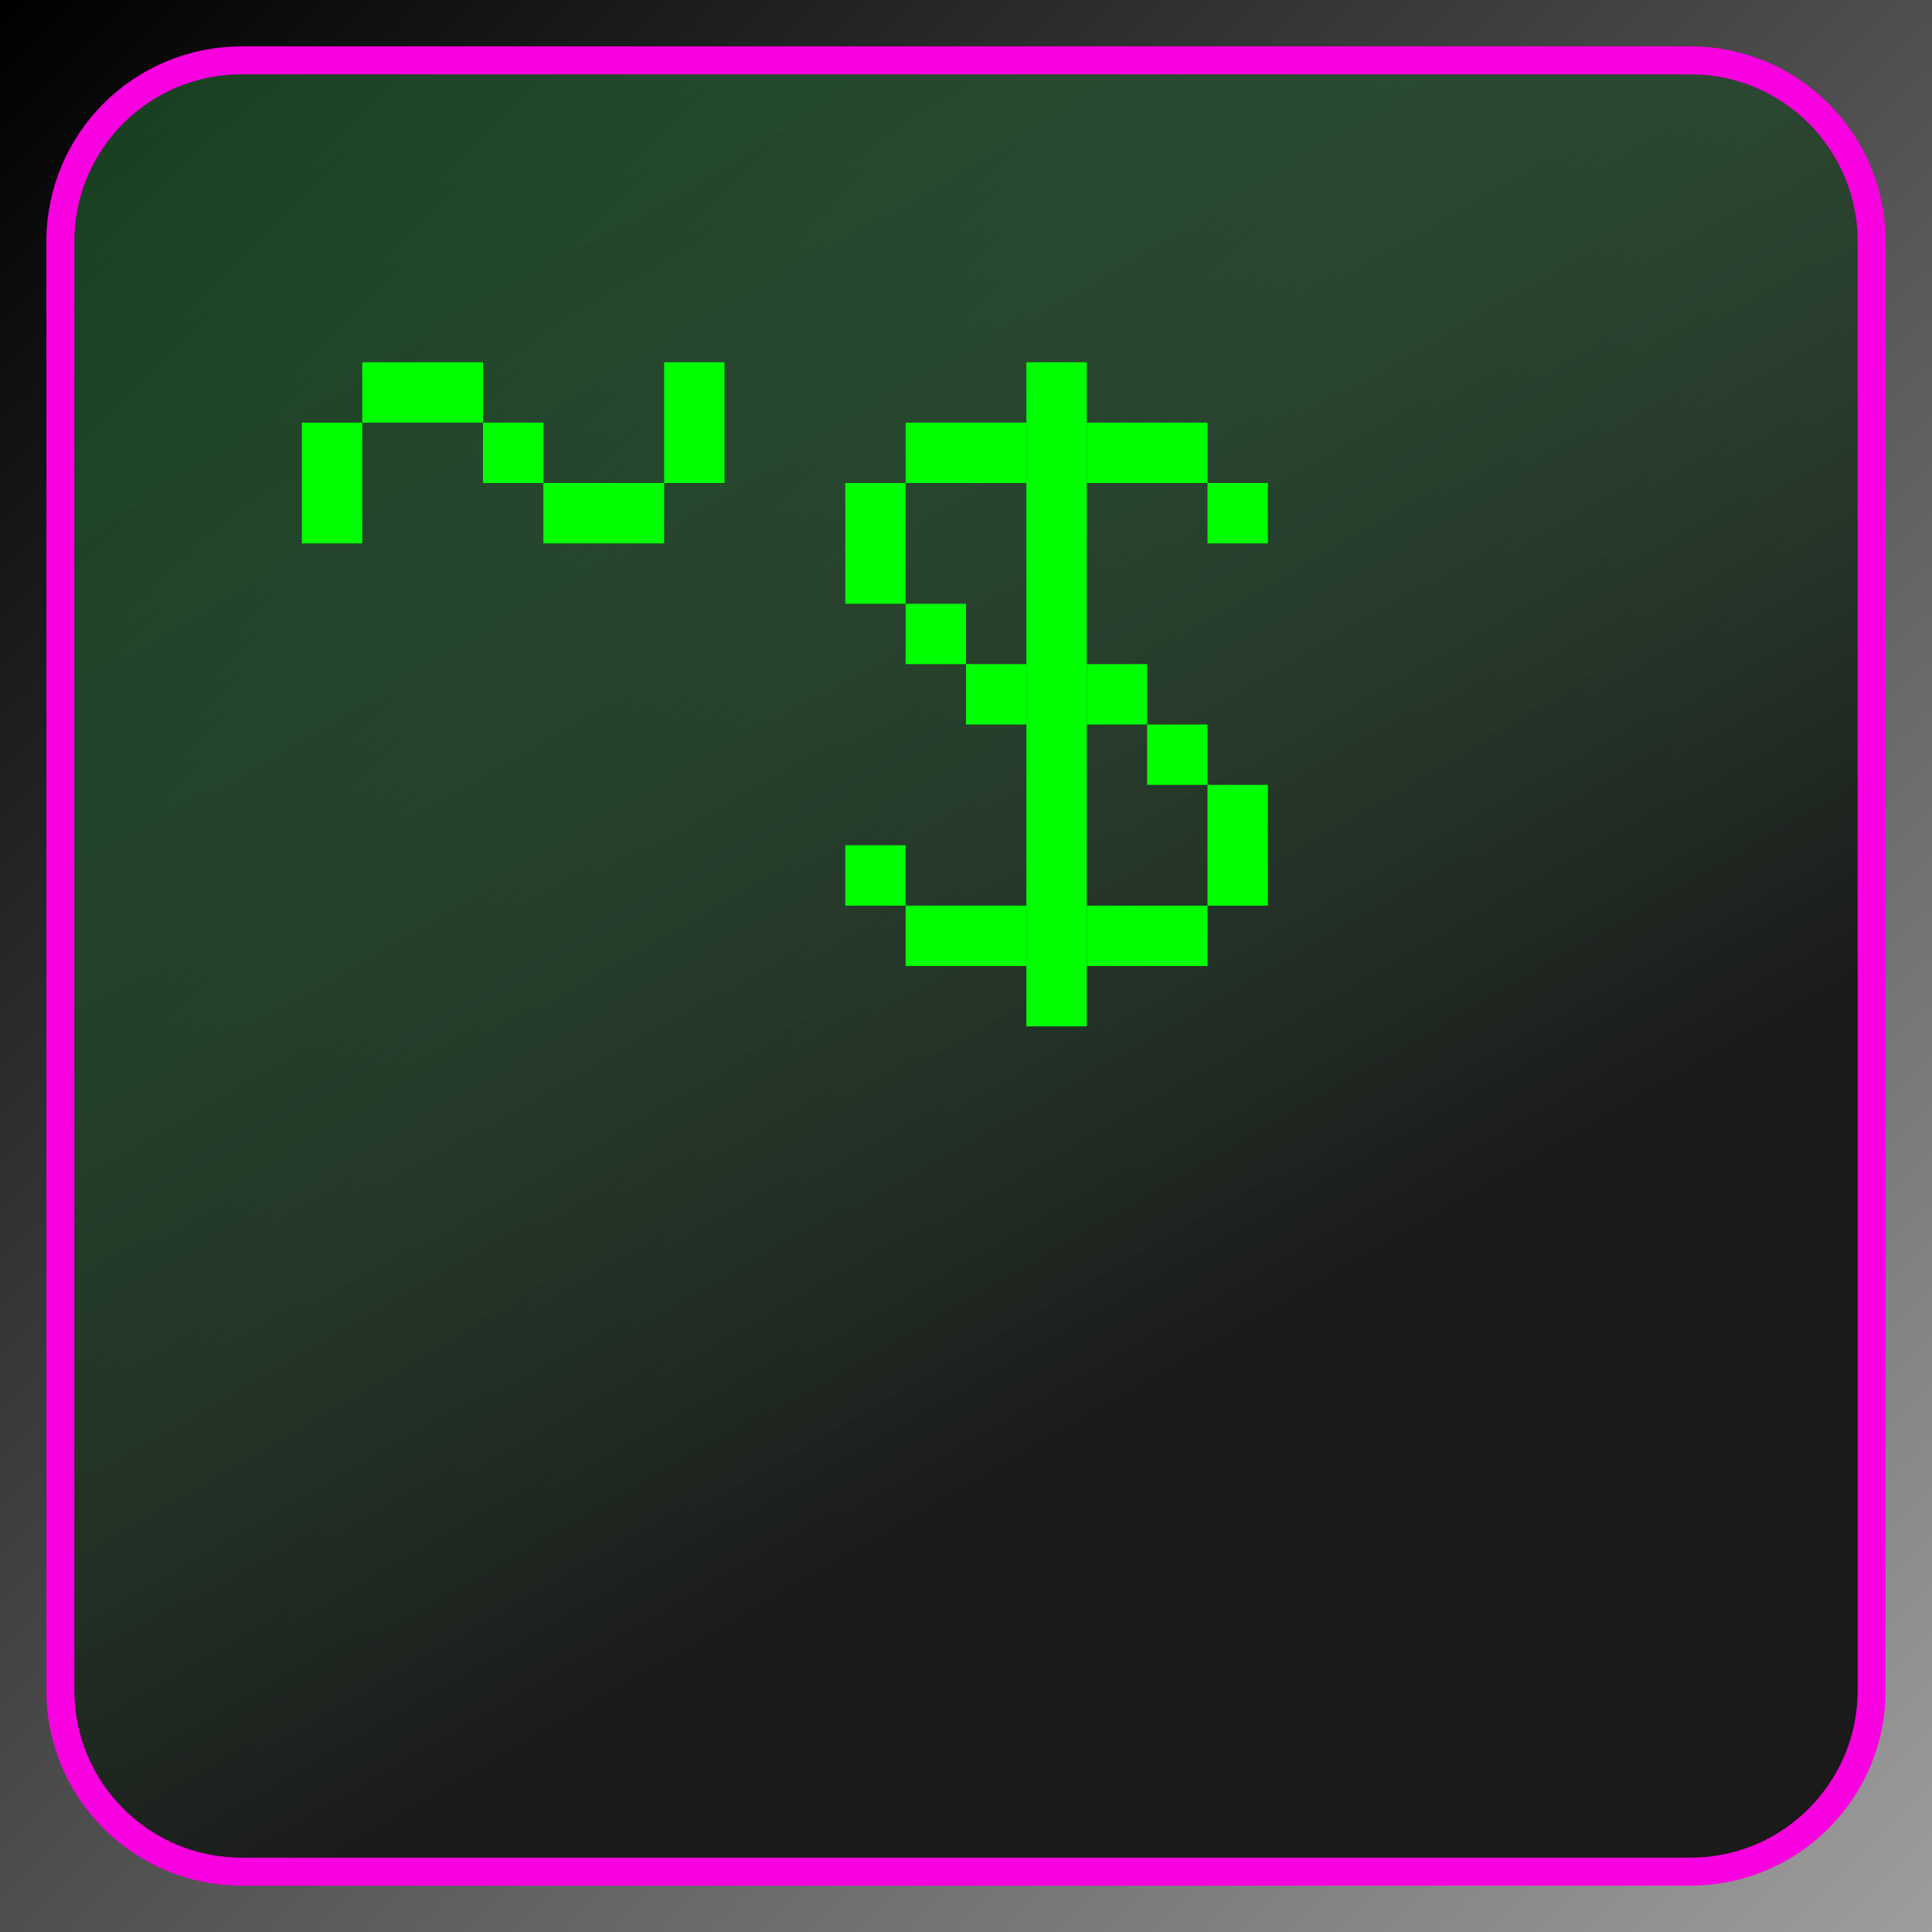
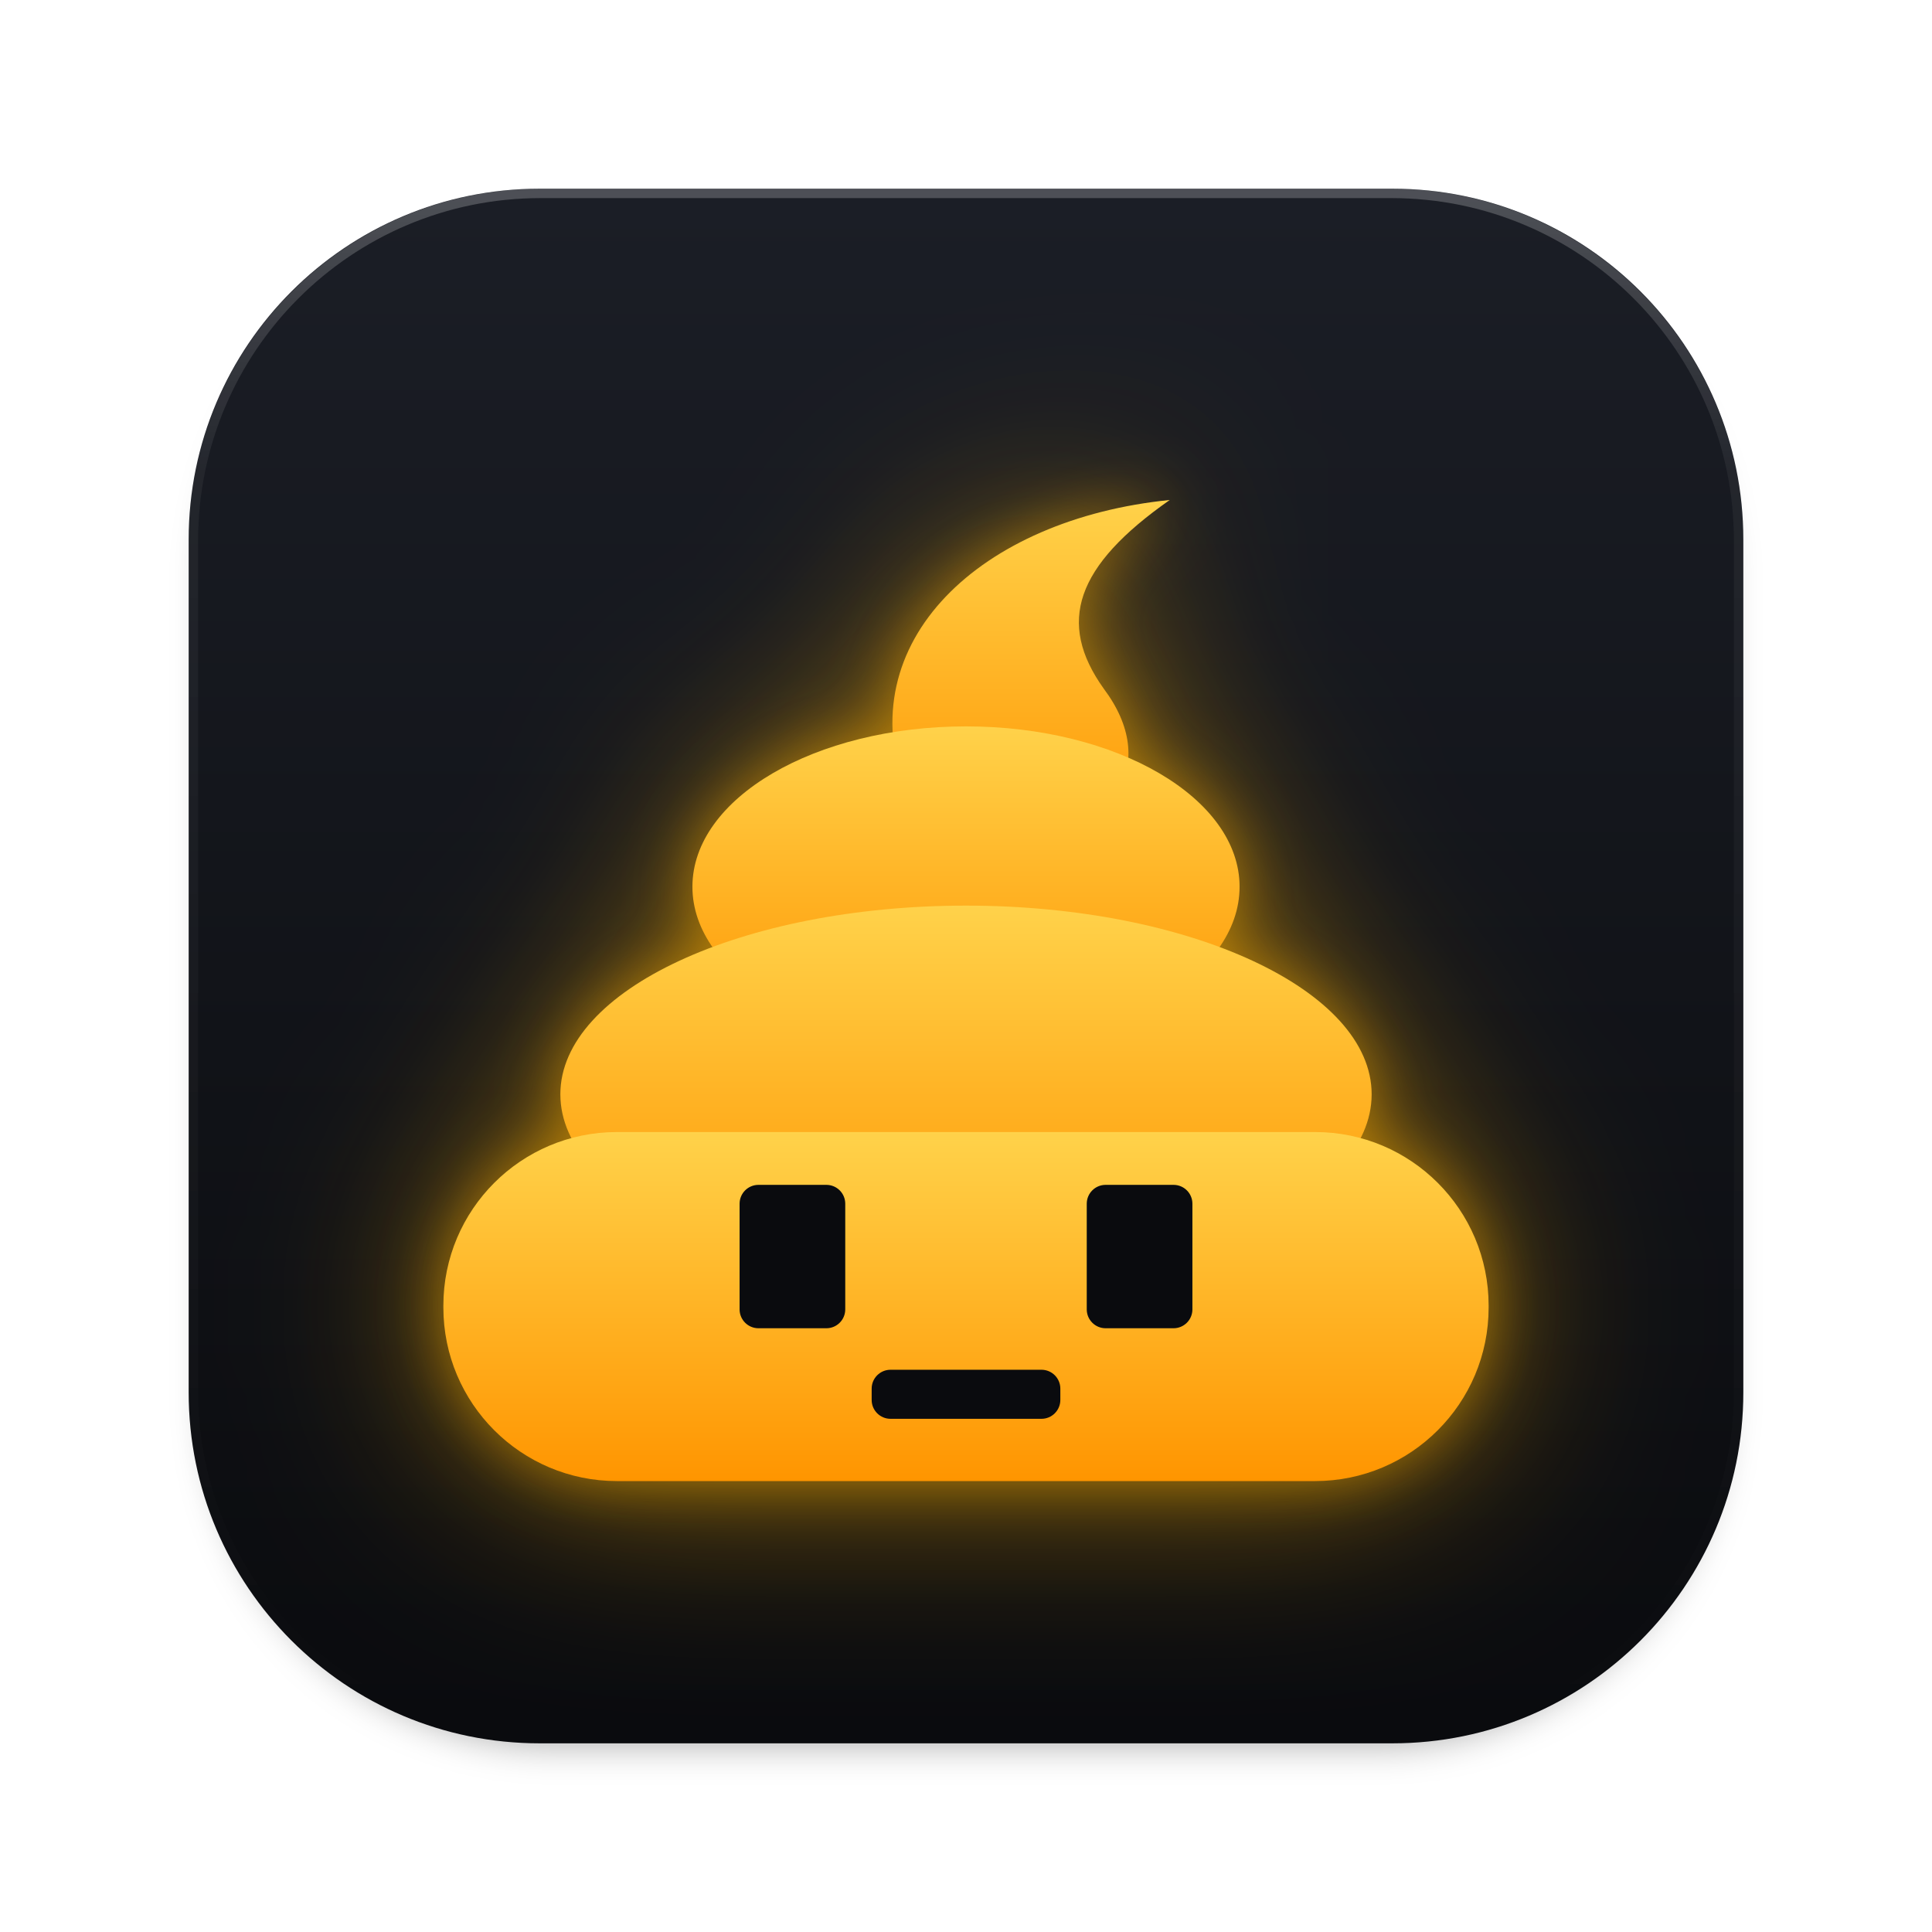
- <svg xmlns="http://www.w3.org/2000/svg" xmlns:ns1="http://www.openswatchbook.org/uri/2009/osb" xmlns:xlink="http://www.w3.org/1999/xlink" width="256" height="256" viewBox="0 0 256 256" version="1.1" id="svg8">
-   <defs id="defs2">
-     <linearGradient id="linearGradient989">
-       <stop style="stop-color:#000000;stop-opacity:1;" offset="0" id="stop985" />
-       <stop style="stop-color:#000000;stop-opacity:0;" offset="1" id="stop987" />
+ <svg xmlns="http://www.w3.org/2000/svg" width="1024" height="1024" viewBox="0 0 1024 1024">
+   <defs>
+     <linearGradient id="tile" x1="0" y1="0" x2="0" y2="1">
+       <stop offset="0" stop-color="#1b1e26" />
+       <stop offset="0.55" stop-color="#111318" />
+       <stop offset="1" stop-color="#0a0b0e" />
    </linearGradient>
-     <linearGradient id="linearGradient939" ns1:paint="gradient">
-       <stop style="stop-color:#000000;stop-opacity:1;" offset="0" id="stop935" />
-       <stop style="stop-color:#1a1a1a;stop-opacity:0;" offset="1" id="stop937" />
+     <linearGradient id="edge" x1="0" y1="0" x2="0" y2="1">
+       <stop offset="0" stop-color="#ffffff" stop-opacity="0.22" />
+       <stop offset="0.18" stop-color="#ffffff" stop-opacity="0.05" />
+       <stop offset="1" stop-color="#ffffff" stop-opacity="0" />
    </linearGradient>
-     <linearGradient id="linearGradient915">
-       <stop style="stop-color:#1a1a1a;stop-opacity:1;" offset="0" id="stop911" />
-       <stop style="stop-color:#37cf56;stop-opacity:0" offset="1" id="stop913" />
+     <linearGradient id="poo" x1="0" y1="0" x2="0" y2="1">
+       <stop offset="0" stop-color="#ffd24a" />
+       <stop offset="1" stop-color="#ff9500" />
    </linearGradient>
-     <linearGradient xlink:href="#linearGradient915" id="linearGradient909" x1="168" y1="176" x2="-64" y2="-224" gradientUnits="userSpaceOnUse" />
-     <linearGradient xlink:href="#linearGradient989" id="linearGradient991" x1="0" y1="0" x2="416" y2="416" gradientUnits="userSpaceOnUse" />
+     <filter id="halo" x="-60%" y="-60%" width="220%" height="220%">
+       <feGaussianBlur stdDeviation="52" />
+     </filter>
+     <filter id="core" x="-40%" y="-40%" width="180%" height="180%">
+       <feGaussianBlur stdDeviation="16" />
+     </filter>
+     <filter id="drop" x="-20%" y="-20%" width="140%" height="140%">
+       <feGaussianBlur stdDeviation="10" />
+     </filter>
  </defs>
-   <g id="layer4" style="display:inline;opacity:1">
-     <rect style="opacity:1;mix-blend-mode:normal;fill:url(#linearGradient991);fill-opacity:1;stroke:#f83300;stroke-width:3.953;stroke-linejoin:round;stroke-miterlimit:4;stroke-dasharray:none;stroke-opacity:0" id="rect889" width="256" height="256" x="0" y="0" ry="0" />
+   <rect x="112" y="124" width="800" height="800" rx="182" fill="#000000" opacity="0.35" filter="url(#drop)" />
+   <rect x="100" y="100" width="824" height="824" rx="186" fill="url(#tile)" />
+   <rect x="102.5" y="102.5" width="819" height="819" rx="184" fill="none" stroke="url(#edge)" stroke-width="5" />
+   <g filter="url(#halo)" opacity="0.55">
+     <path d="M 480 420              C 450 340 520 275 620 265              C 570 300 560 330 585 365              C 615 405 590 440 545 450              C 510 458 490 445 480 420 Z" fill="#ffb000" />
+     <ellipse cx="512" cy="470" rx="145" ry="85" fill="#ffb000" />
+     <ellipse cx="512" cy="580" rx="215" ry="100" fill="#ffb000" />
+     <rect x="235" y="600" width="554" height="185" rx="92" fill="#ffb000" />
  </g>
-   <g id="layer3" style="display:inline">
-     <rect style="fill:url(#linearGradient909);fill-opacity:1;stroke:#f800df;stroke-width:3.706;stroke-opacity:1" id="rect876" width="240" height="240" x="8" y="8" ry="24" />
+   <g filter="url(#core)" opacity="0.5">
+     <path d="M 480 420              C 450 340 520 275 620 265              C 570 300 560 330 585 365              C 615 405 590 440 545 450              C 510 458 490 445 480 420 Z" fill="#ffb000" />
+     <ellipse cx="512" cy="470" rx="145" ry="85" fill="#ffb000" />
+     <ellipse cx="512" cy="580" rx="215" ry="100" fill="#ffb000" />
+     <rect x="235" y="600" width="554" height="185" rx="92" fill="#ffb000" />
  </g>
-   <g id="layer2" style="display:inline">
-     <rect style="fill:#00ff00;stroke:none;stroke-width:3.953;stroke-opacity:0.992" id="rect836" width="8" height="16" x="40" y="56" />
-     <rect style="fill:#00ff00;stroke:none;stroke-width:3.953;stroke-opacity:0.992" id="rect838" width="16" height="8" x="48" y="48" />
-     <rect style="fill:#00ff00;stroke:none;stroke-width:3.953;stroke-opacity:0.992" id="rect840" width="8" height="8" x="64" y="56" />
-     <rect style="fill:#00ff00;stroke:none;stroke-width:3.953;stroke-opacity:0.992" id="rect842" width="16" height="8" x="72" y="64" />
-     <rect style="fill:#00ff00;stroke:none;stroke-width:3.953;stroke-opacity:0.992" id="rect844" width="8" height="16" x="88" y="48" />
-     <rect style="fill:#00ff00;stroke:none;stroke-width:3.953;stroke-opacity:0.992" id="rect846" width="8" height="16" x="112" y="64" />
-     <rect style="fill:#00ff00;stroke:none;stroke-width:3.953;stroke-opacity:0.992" id="rect848" width="16" height="8" x="120" y="56" />
-     <rect style="fill:#00ff00;stroke:none;stroke-width:3.953;stroke-opacity:0.992" id="rect853" width="16" height="8" x="144" y="56" />
-     <rect style="fill:#00ff00;stroke:none;stroke-width:3.953;stroke-opacity:0.992" id="rect855" width="8" height="8" x="160" y="64" />
-     <rect style="fill:#00ff00;stroke:none;stroke-width:3.953;stroke-opacity:0.992" id="rect857" width="8" height="8" x="120" y="80" />
-     <rect style="fill:#00ff00;stroke:none;stroke-width:3.953;stroke-opacity:0.992" id="rect859" width="8" height="8" x="128" y="88" />
-     <rect style="fill:#00ff00;stroke:none;stroke-width:3.953;stroke-opacity:0.992" id="rect861" width="8" height="8" x="144" y="88" />
-     <rect style="fill:#00ff00;stroke:none;stroke-width:3.953;stroke-opacity:0.992" id="rect863" width="8" height="8" x="152" y="96" />
-     <rect style="fill:#00ff00;stroke:none;stroke-width:3.953;stroke-opacity:0.992" id="rect865" width="8" height="16" x="160" y="104" />
-     <rect style="fill:#00ff00;stroke:none;stroke-width:3.953;stroke-opacity:0.992" id="rect867" width="16" height="8" x="144" y="120" />
-     <rect style="fill:#00ff00;stroke:none;stroke-width:3.953;stroke-opacity:0.992" id="rect869" width="16" height="8" x="120" y="120" />
-     <rect style="fill:#00ff00;stroke:none;stroke-width:3.953;stroke-opacity:0.992" id="rect871" width="8" height="8" x="112" y="112" />
-     <rect style="fill:#00ff00;stroke:none;stroke-width:3.953;stroke-opacity:0.992" id="rect873" width="8" height="88" x="136" y="48" />
+   <g id="pile-shapes">
+     <path d="M 480 420              C 450 340 520 275 620 265              C 570 300 560 330 585 365              C 615 405 590 440 545 450              C 510 458 490 445 480 420 Z" fill="url(#poo)" />
+     <ellipse cx="512" cy="470" rx="145" ry="85" fill="url(#poo)" />
+     <ellipse cx="512" cy="580" rx="215" ry="100" fill="url(#poo)" />
+     <rect x="235" y="600" width="554" height="185" rx="92" fill="url(#poo)" />
  </g>
+   <rect x="392" y="628" width="56" height="76" rx="10" fill="#0a0b0e" />
+   <rect x="576" y="628" width="56" height="76" rx="10" fill="#0a0b0e" />
+   <rect x="462" y="726" width="100" height="26" rx="10" fill="#0a0b0e" />
</svg>
